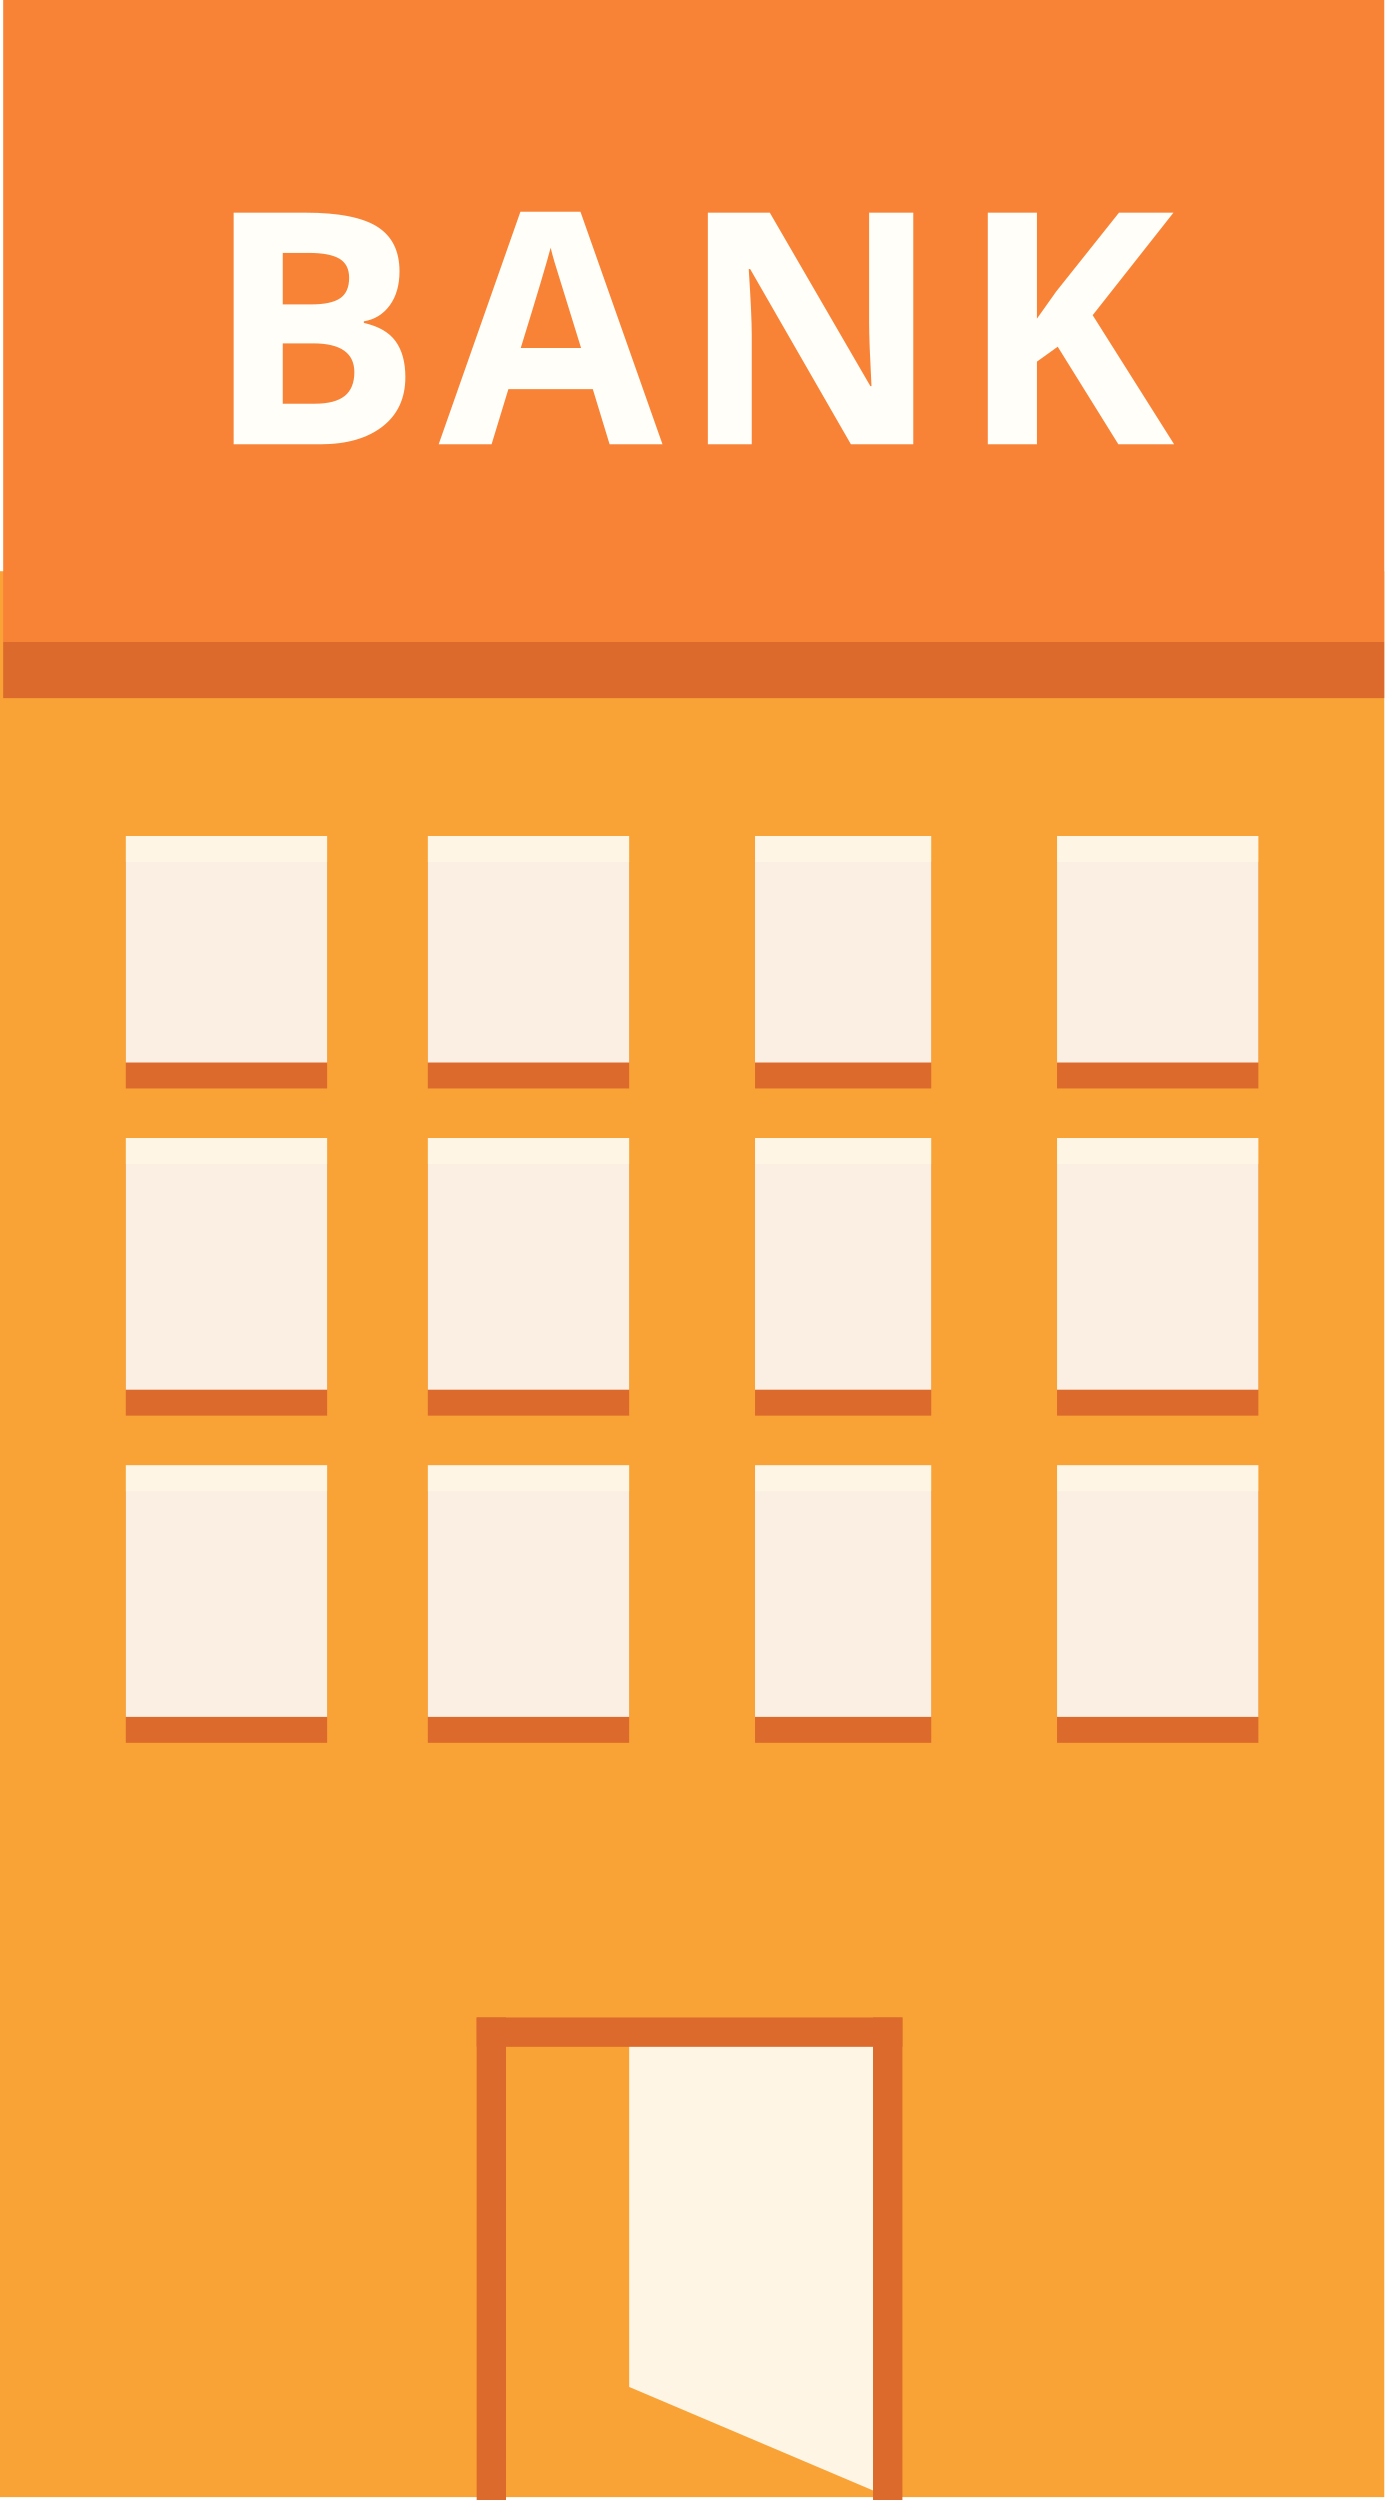
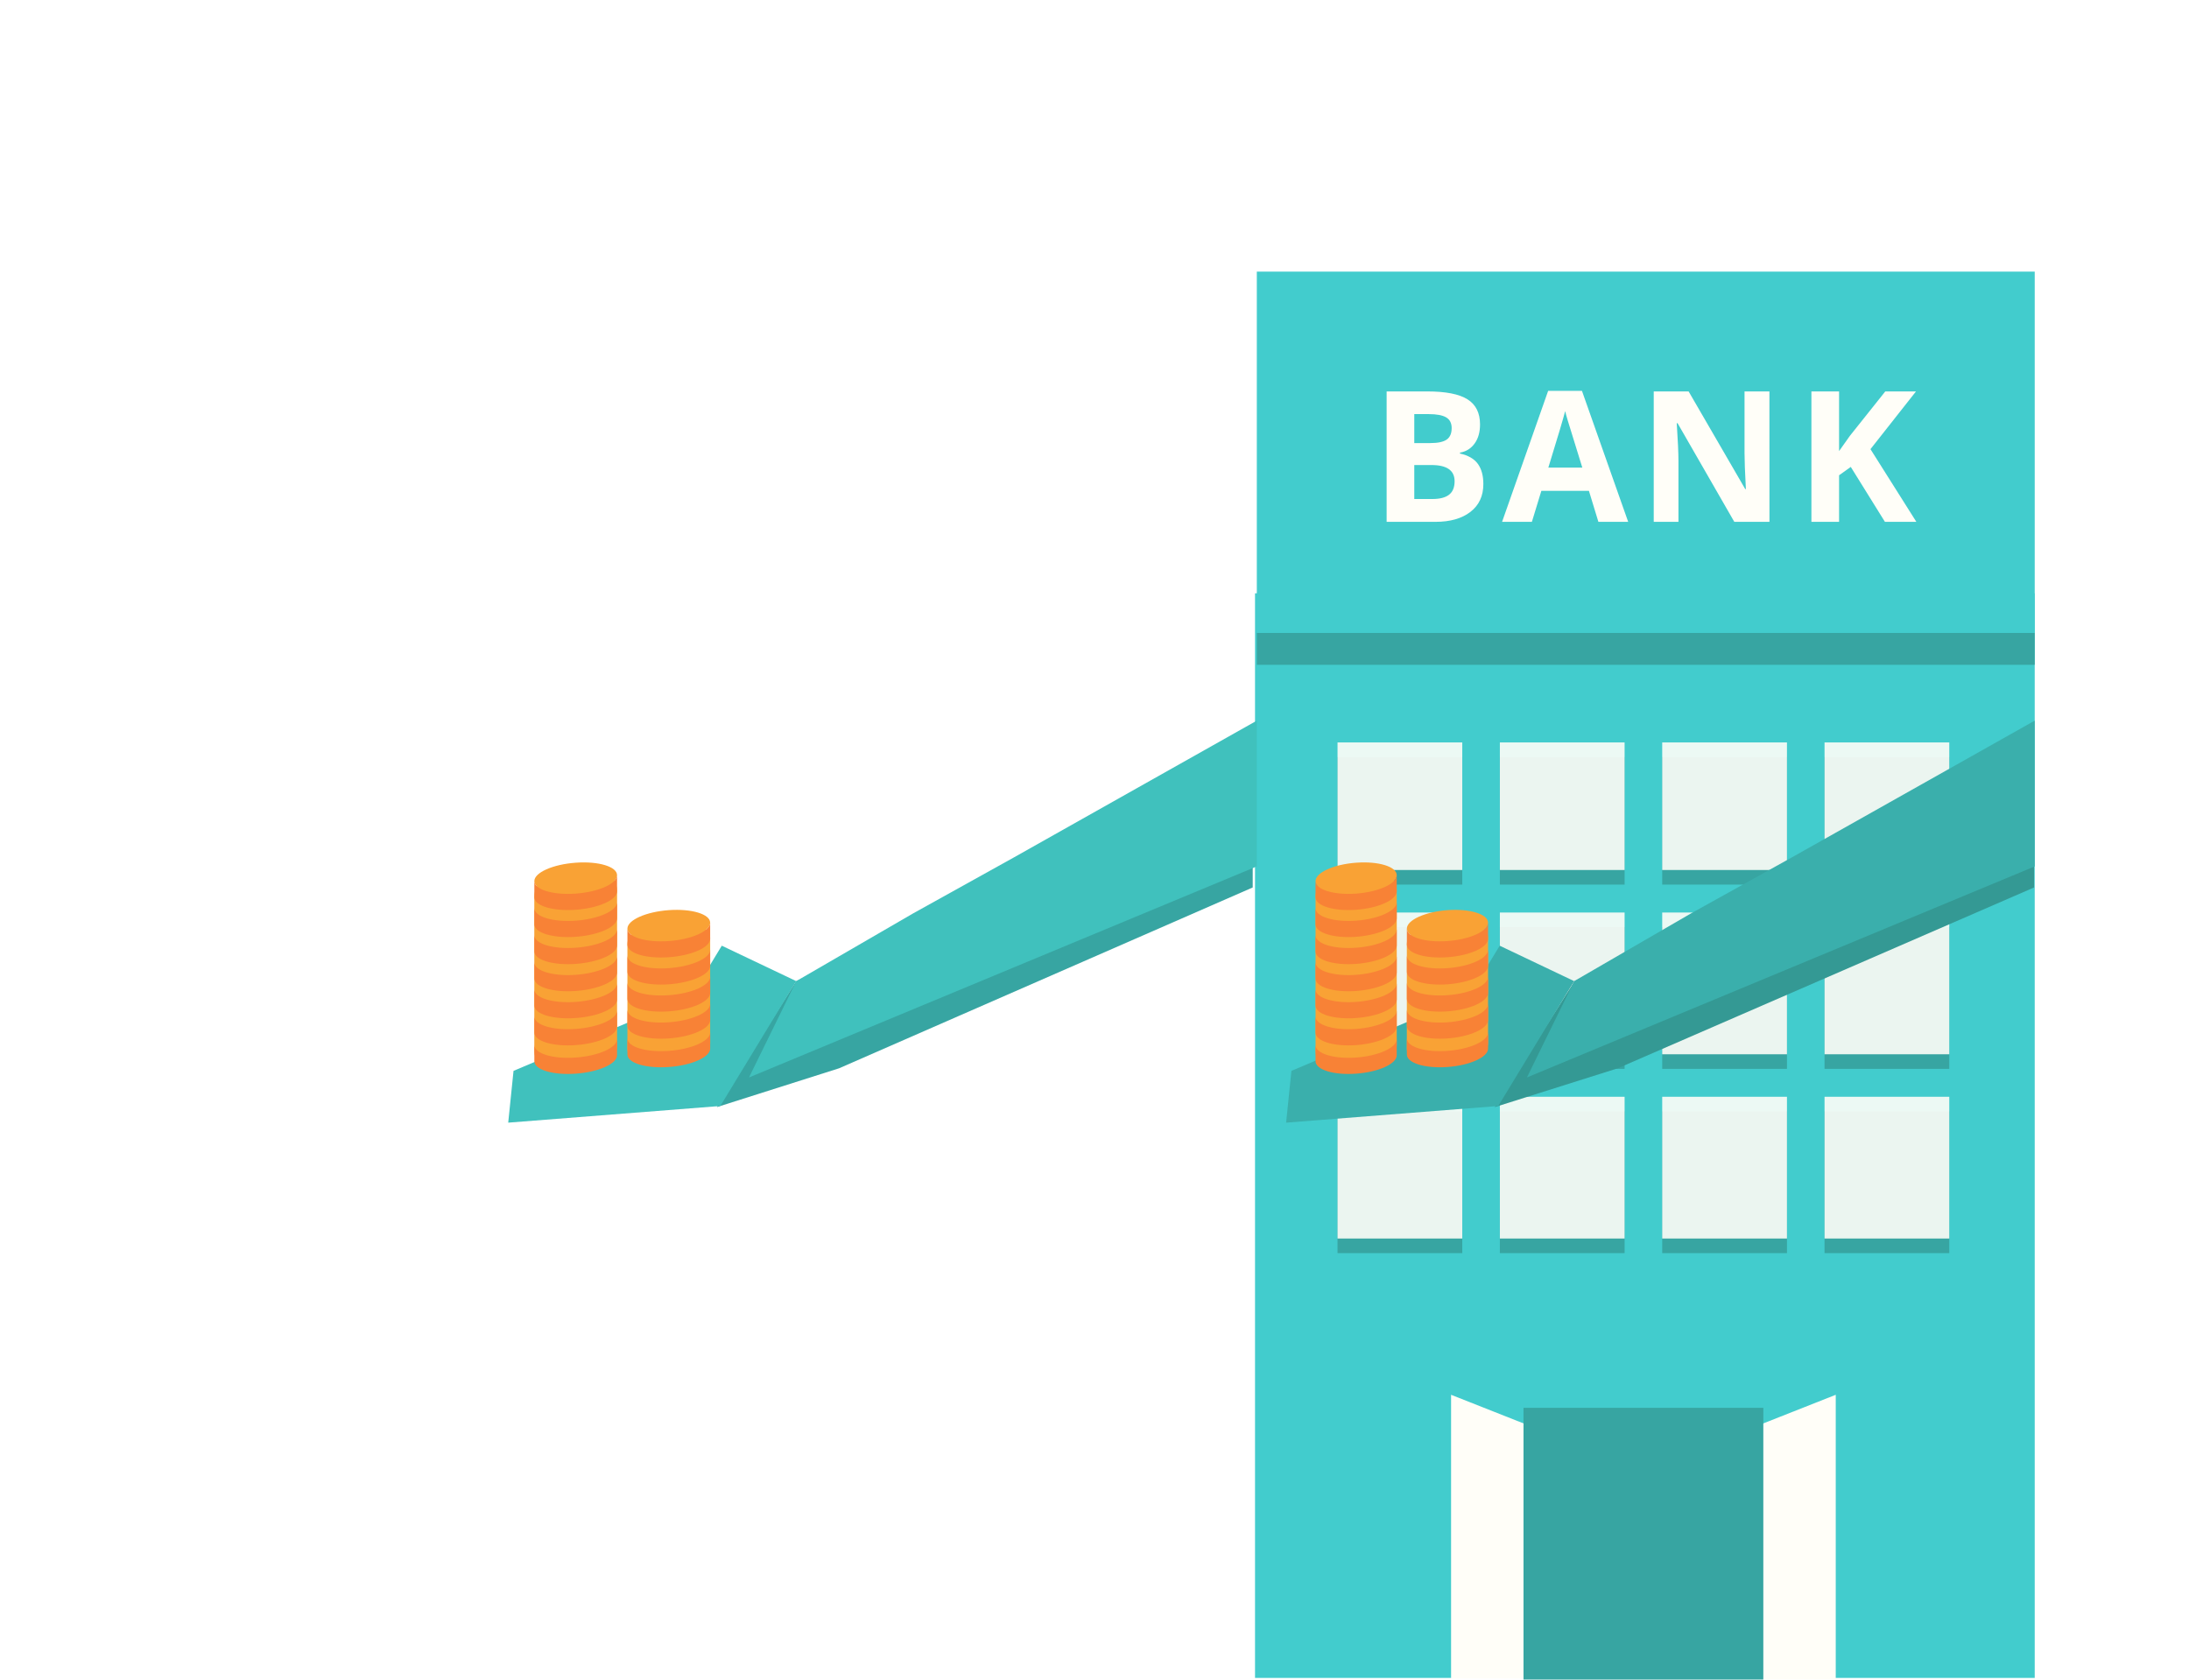
- <svg xmlns="http://www.w3.org/2000/svg" version="1.1" id="Layer_1" x="0px" y="0px" width="53.156px" height="96.001px" viewBox="0 0 53.156 96.001" enable-background="new 0 0 53.156 96.001" xml:space="preserve">
+ <svg xmlns="http://www.w3.org/2000/svg" version="1.1" id="Layer_1" x="0px" y="0px" width="149.236px" height="114.523px" viewBox="0 0 149.236 114.523" enable-background="new 0 0 149.236 114.523" xml:space="preserve">
  <g>
-     <path fill="#F9A235" d="M0,21.934V95.89h20.296H32.86h20.296V21.934H0z" />
-     <rect x="4.831" y="57.26" fill="#DB6A2C" width="7.731" height="9.665" />
-     <rect x="4.831" y="44.696" fill="#DB6A2C" width="7.731" height="9.665" />
-     <rect x="4.831" y="33.099" fill="#DB6A2C" width="7.731" height="8.698" />
-     <rect x="16.429" y="57.26" fill="#DB6A2C" width="7.731" height="9.665" />
-     <rect x="16.429" y="44.696" fill="#DB6A2C" width="7.731" height="9.665" />
-     <rect x="16.429" y="33.099" fill="#DB6A2C" width="7.731" height="8.698" />
-     <rect x="28.993" y="57.26" fill="#DB6A2C" width="6.766" height="9.665" />
-     <rect x="28.993" y="44.696" fill="#DB6A2C" width="6.766" height="9.665" />
-     <rect x="28.993" y="33.099" fill="#DB6A2C" width="6.766" height="8.698" />
-     <rect x="40.591" y="57.26" fill="#DB6A2C" width="7.731" height="9.665" />
-     <rect x="40.591" y="44.696" fill="#DB6A2C" width="7.731" height="9.665" />
-     <rect x="40.591" y="33.099" fill="#DB6A2C" width="7.731" height="8.698" />
-     <rect x="4.831" y="56.263" opacity="0.9" fill="#FFFEF8" width="7.731" height="9.666" />
-     <rect x="4.831" y="43.7" opacity="0.9" fill="#FFFEF8" width="7.731" height="9.665" />
-     <rect x="4.831" y="32.102" opacity="0.9" fill="#FFFEF8" width="7.731" height="8.699" />
-     <rect x="16.429" y="56.263" opacity="0.9" fill="#FFFEF8" width="7.731" height="9.666" />
-     <polygon opacity="0.9" fill="#FFFEF8" points="33.525,95.636 24.16,91.66 24.16,77.66 33.525,77.651  " />
-     <rect x="16.429" y="43.7" opacity="0.9" fill="#FFFEF8" width="7.731" height="9.665" />
-     <rect x="16.429" y="32.102" opacity="0.9" fill="#FFFEF8" width="7.731" height="8.699" />
-     <rect x="28.993" y="56.263" opacity="0.9" fill="#FFFEF8" width="6.766" height="9.666" />
-     <rect x="28.993" y="43.7" opacity="0.9" fill="#FFFEF8" width="6.766" height="9.665" />
-     <rect x="28.993" y="32.102" opacity="0.9" fill="#FFFEF8" width="6.766" height="8.699" />
-     <rect x="40.591" y="56.263" opacity="0.9" fill="#FFFEF8" width="7.731" height="9.666" />
-     <rect x="40.591" y="43.7" opacity="0.9" fill="#FFFEF8" width="7.731" height="9.665" />
-     <rect x="40.591" y="32.102" opacity="0.9" fill="#FFFEF8" width="7.731" height="8.699" />
-     <polygon fill="#DB6A2C" points="53.156,24.636 0.122,24.636 0.122,24.644 0.122,24.722 0.122,26.808 0.125,26.808 53.156,26.808     " />
-     <polygon fill="#F88236" points="53.156,0 0.122,0 0.122,0.088 0.122,0.971 0.122,24.636 0.125,24.636 53.156,24.636  " />
-     <rect x="33.525" y="77.472" fill="#DB6A2C" width="1.128" height="18.529" />
-     <rect x="18.304" y="77.472" fill="#DB6A2C" width="1.127" height="18.529" />
-     <rect x="18.304" y="77.472" fill="#DB6A2C" width="16.35" height="1.127" />
    <g>
-       <path fill="#FFFEF8" d="M8.972,8.167h2.768c1.262,0,2.178,0.18,2.747,0.539s0.854,0.93,0.854,1.712    c0,0.532-0.125,0.967-0.374,1.308c-0.249,0.34-0.581,0.545-0.995,0.614v0.061c0.564,0.125,0.971,0.361,1.221,0.706    c0.249,0.345,0.373,0.803,0.373,1.375c0,0.811-0.293,1.444-0.879,1.898s-1.381,0.681-2.387,0.681H8.972V8.167z M10.858,11.689    h1.094c0.512,0,0.882-0.079,1.111-0.237c0.229-0.158,0.344-0.419,0.344-0.785c0-0.34-0.125-0.585-0.375-0.733    c-0.249-0.148-0.644-0.222-1.183-0.222h-0.991V11.689z M10.858,13.186v2.317h1.229c0.519,0,0.902-0.1,1.149-0.298    c0.247-0.198,0.371-0.502,0.371-0.912c0-0.738-0.527-1.107-1.581-1.107H10.858z" />
-       <path fill="#FFFEF8" d="M23.409,17.061l-0.645-2.117h-3.242l-0.645,2.117h-2.032l3.139-8.93h2.306l3.15,8.93H23.409z     M22.313,13.362c-0.596-1.918-0.932-3.003-1.006-3.254c-0.075-0.251-0.129-0.45-0.162-0.596c-0.133,0.519-0.516,1.803-1.148,3.851    H22.313z" />
-       <path fill="#FFFEF8" d="M35.071,17.061h-2.396l-3.868-6.728h-0.055c0.077,1.188,0.116,2.036,0.116,2.542v4.185h-1.686V8.167h2.379    l3.862,6.661h0.042c-0.061-1.156-0.091-1.973-0.091-2.451V8.167h1.696V17.061z" />
-       <path fill="#FFFEF8" d="M45.087,17.061h-2.142l-2.329-3.747l-0.797,0.572v3.175h-1.887V8.167h1.887v4.069l0.742-1.046l2.408-3.023    h2.092l-3.102,3.936L45.087,17.061z" />
+       <g>
+         <path fill="#42CCCD" d="M85.562,40.455v73.957h20.296h12.564h20.296V40.455H85.562z" />
+       </g>
+       <g>
+         <rect x="91.187" y="75.782" fill="#37A5A2" width="8.504" height="9.665" />
+       </g>
+       <g>
+         <rect x="91.187" y="63.219" fill="#37A5A2" width="8.504" height="9.663" />
+       </g>
+       <g>
+         <rect x="91.187" y="51.621" fill="#37A5A2" width="8.504" height="8.697" />
+       </g>
+       <g opacity="0.9">
+         <rect x="91.187" y="74.785" fill="#FFFEF8" width="8.504" height="9.666" />
+       </g>
+       <g opacity="0.9">
+         <rect x="91.187" y="62.222" fill="#FFFEF8" width="8.504" height="9.665" />
+       </g>
+       <g opacity="0.9">
+         <rect x="91.187" y="50.624" fill="#FFFEF8" width="8.504" height="8.698" />
+       </g>
+       <g>
+         <rect x="102.254" y="75.782" fill="#37A5A2" width="8.504" height="9.665" />
+       </g>
+       <g>
+         <rect x="102.254" y="63.219" fill="#37A5A2" width="8.504" height="9.663" />
+       </g>
+       <g>
+         <rect x="102.254" y="51.621" fill="#37A5A2" width="8.504" height="8.697" />
+       </g>
+       <g opacity="0.9">
+         <rect x="102.254" y="74.785" fill="#FFFEF8" width="8.504" height="9.666" />
+       </g>
+       <g opacity="0.9">
+         <rect x="102.254" y="62.222" fill="#FFFEF8" width="8.504" height="9.665" />
+       </g>
+       <g opacity="0.9">
+         <rect x="102.254" y="50.624" fill="#FFFEF8" width="8.504" height="8.698" />
+       </g>
+       <g>
+         <rect x="113.322" y="75.782" fill="#37A5A2" width="8.505" height="9.665" />
+       </g>
+       <g>
+         <rect x="113.322" y="63.219" fill="#37A5A2" width="8.505" height="9.663" />
+       </g>
+       <g>
+         <rect x="113.322" y="51.621" fill="#37A5A2" width="8.505" height="8.697" />
+       </g>
+       <g opacity="0.9">
+         <rect x="113.322" y="74.785" fill="#FFFEF8" width="8.505" height="9.666" />
+       </g>
+       <g opacity="0.9">
+         <rect x="113.322" y="62.222" fill="#FFFEF8" width="8.505" height="9.665" />
+       </g>
+       <g opacity="0.9">
+         <rect x="113.322" y="50.624" fill="#FFFEF8" width="8.505" height="8.698" />
+       </g>
+       <g>
+         <rect x="124.389" y="75.782" fill="#37A5A2" width="8.504" height="9.665" />
+       </g>
+       <g>
+         <rect x="124.389" y="63.219" fill="#37A5A2" width="8.504" height="9.663" />
+       </g>
+       <g>
+         <rect x="124.389" y="51.621" fill="#37A5A2" width="8.504" height="8.697" />
+       </g>
+       <g opacity="0.9">
+         <rect x="124.389" y="74.785" fill="#FFFEF8" width="8.504" height="9.666" />
+       </g>
+       <g opacity="0.9">
+         <rect x="124.389" y="62.222" fill="#FFFEF8" width="8.504" height="9.665" />
+       </g>
+       <g opacity="0.9">
+         <rect x="124.389" y="50.624" fill="#FFFEF8" width="8.504" height="8.698" />
+       </g>
+       <g>
+         <g>
+           <polygon fill="#FFFEF8" points="120.088,114.523 125.153,114.523 125.153,95.106 120.088,97.107     " />
+         </g>
+         <g>
+           <polygon fill="#FFFEF8" points="103.993,97.107 98.928,95.106 98.928,114.445 103.993,114.445     " />
+         </g>
+       </g>
+       <g>
+         <polygon fill="#37A5A2" points="138.718,43.158 85.684,43.158 85.684,43.166 85.684,43.244 85.684,45.33 85.687,45.33      138.718,45.33    " />
+       </g>
+       <g>
+         <polygon fill="#42CCCD" points="138.718,18.521 85.684,18.521 85.684,18.61 85.684,19.493 85.684,43.158 85.687,43.158      138.718,43.158    " />
+       </g>
+       <g>
+         <path fill="#FFFEF8" d="M94.534,26.69h2.768c1.262,0,2.177,0.18,2.746,0.539c0.57,0.357,0.854,0.93,0.854,1.711     c0,0.532-0.125,0.968-0.375,1.309c-0.249,0.34-0.58,0.545-0.993,0.614v0.062c0.562,0.125,0.971,0.36,1.22,0.705     c0.249,0.346,0.374,0.804,0.374,1.375c0,0.812-0.293,1.443-0.879,1.897s-1.382,0.681-2.389,0.681h-3.326V26.69z M96.419,30.212     h1.095c0.512,0,0.881-0.078,1.11-0.235c0.229-0.158,0.344-0.42,0.344-0.785c0-0.34-0.125-0.585-0.374-0.732     c-0.25-0.147-0.645-0.223-1.184-0.223h-0.991V30.212z M96.419,31.709v2.317h1.229c0.52,0,0.902-0.101,1.149-0.299     c0.248-0.197,0.371-0.502,0.371-0.912c0-0.738-0.527-1.106-1.581-1.106H96.419L96.419,31.709z" />
+         <path fill="#FFFEF8" d="M108.971,35.583l-0.646-2.116h-3.242l-0.646,2.116h-2.032l3.14-8.93h2.306l3.151,8.93H108.971z      M107.875,31.886c-0.597-1.919-0.933-3.005-1.006-3.256c-0.076-0.251-0.129-0.449-0.162-0.597     c-0.135,0.521-0.518,1.803-1.149,3.853H107.875z" />
+         <path fill="#FFFEF8" d="M120.633,35.583h-2.396l-3.868-6.727h-0.056c0.078,1.188,0.116,2.035,0.116,2.542v4.185h-1.685V26.69     h2.378l3.861,6.66h0.043c-0.061-1.155-0.092-1.974-0.092-2.451V26.69h1.697L120.633,35.583L120.633,35.583z" />
+         <path fill="#FFFEF8" d="M130.648,35.583h-2.142l-2.329-3.746l-0.797,0.571v3.175h-1.886V26.69h1.886v4.068l0.742-1.046     l2.408-3.022h2.093l-3.103,3.936L130.648,35.583z" />
+       </g>
+       <polygon fill="#37A5A2" points="120.216,95.994 120.215,95.994 119.088,95.994 104.993,95.994 103.866,95.994 103.866,97.121     103.866,114.523 104.993,114.523 119.088,114.523 119.089,114.523 120.215,114.523 120.215,97.121 120.216,97.121   " />
+     </g>
+     <g>
+       <g>
+         <polygon fill="#37A5A2" points="54.285,66.9 85.404,52.854 85.404,60.513 65.395,69.261 57.203,72.844 48.871,75.49    " />
+       </g>
+       <g>
+         <polygon fill="#40C1BD" points="54.285,66.9 62.266,62.274 69.106,58.474 85.684,49.138 85.684,59.077 51.063,73.469    " />
+       </g>
+       <g>
+         <polygon fill="#40C1BD" points="34.648,76.55 35.01,73.018 47.139,67.895 49.208,64.484 54.285,66.9 49.109,75.414    " />
+       </g>
+       <g>
+         <g>
+           <path fill="#F9A235" d="M48.416,71.117c0,0.411-0.326,0.769-0.73,0.797l-4.182,0.299c-0.402,0.028-0.73-0.279-0.73-0.691v-7.158      c0-0.413,0.328-0.771,0.73-0.8l4.182-0.299c0.404-0.029,0.73,0.282,0.73,0.693V71.117z" />
+         </g>
+         <g>
+           <path fill="#F9A235" d="M42.07,71.227c0,0.603-0.325,1.11-0.729,1.141l-4.186,0.299c-0.402,0.031-0.729-0.435-0.729-1.037      V61.168c0-0.603,0.326-1.111,0.729-1.143l4.186-0.3c0.402-0.028,0.729,0.438,0.729,1.04V71.227z" />
+         </g>
+         <g>
+           <path fill="#F88236" d="M48.416,68.452c0,0.581-1.263,1.143-2.82,1.253c-1.557,0.112-2.821-0.269-2.821-0.85v1.101      c0,0.583,1.265,0.961,2.821,0.851c1.559-0.111,2.82-0.671,2.82-1.254V68.452z" />
+         </g>
+         <g>
+           <path fill="#F88236" d="M48.416,66.605c0,0.583-1.263,1.143-2.82,1.254c-1.557,0.113-2.821-0.269-2.821-0.851v1.104      c0,0.58,1.265,0.96,2.821,0.849c1.559-0.111,2.82-0.673,2.82-1.253V66.605z" />
+         </g>
+         <g>
+           <path fill="#F88236" d="M48.416,64.762c0,0.579-1.263,1.141-2.82,1.253c-1.557,0.111-2.821-0.27-2.821-0.852v1.103      c0,0.581,1.265,0.961,2.821,0.85c1.559-0.111,2.82-0.671,2.82-1.254V64.762z" />
+         </g>
+         <g>
+           <path fill="#F9A235" d="M48.416,62.915c0,0.58-1.263,1.142-2.82,1.252c-1.557,0.113-2.821-0.268-2.821-0.85      c0-0.58,1.265-1.146,2.821-1.258C47.154,61.948,48.416,62.332,48.416,62.915" />
+         </g>
+         <g>
+           <path fill="#F88236" d="M48.416,62.912c0,0.583-1.263,1.145-2.82,1.255c-1.557,0.113-2.821-0.268-2.821-0.851v1.103      c0,0.581,1.265,0.961,2.821,0.851c1.559-0.111,2.82-0.671,2.82-1.254V62.912z" />
+         </g>
+         <g>
+           <path fill="#F88236" d="M48.416,70.399c0,0.583-1.263,1.144-2.82,1.256c-1.557,0.112-2.821-0.27-2.821-0.852v1.101      c0,0.583,1.265,0.962,2.821,0.851c1.559-0.11,2.82-0.67,2.82-1.253V70.399z" />
+         </g>
+         <g>
+           <path fill="#F88236" d="M42.068,68.905c0,0.582-1.262,1.143-2.817,1.254c-1.56,0.113-2.822-0.27-2.822-0.851v1.101      c0,0.583,1.263,0.964,2.822,0.854c1.556-0.112,2.817-0.674,2.817-1.256V68.905z" />
+         </g>
+         <g>
+           <path fill="#F88236" d="M42.068,67.06c0,0.582-1.262,1.143-2.817,1.256c-1.56,0.111-2.822-0.271-2.822-0.854v1.104      c0,0.58,1.263,0.962,2.822,0.85c1.556-0.11,2.817-0.673,2.817-1.253V67.06z" />
+         </g>
+         <g>
+           <path fill="#F88236" d="M42.068,65.215c0,0.581-1.262,1.144-2.817,1.255c-1.56,0.111-2.822-0.271-2.822-0.853v1.101      c0,0.582,1.263,0.966,2.822,0.854c1.556-0.112,2.817-0.673,2.817-1.255V65.215z" />
+         </g>
+         <g>
+           <path fill="#F88236" d="M42.068,63.366c0,0.583-1.262,1.146-2.817,1.256c-1.56,0.112-2.822-0.27-2.822-0.853v1.103      c0,0.581,1.263,0.963,2.822,0.853c1.556-0.112,2.817-0.674,2.817-1.255V63.366z" />
+         </g>
+         <g>
+           <path fill="#F88236" d="M42.068,61.522c0,0.58-1.262,1.143-2.817,1.255c-1.56,0.111-2.822-0.271-2.822-0.854v1.103      c0,0.58,1.263,0.964,2.822,0.851c1.556-0.11,2.817-0.673,2.817-1.254V61.522z" />
+         </g>
+         <g>
+           <path fill="#F9A235" d="M42.068,59.675c0,0.582-1.262,1.145-2.817,1.257c-1.56,0.11-2.822-0.271-2.822-0.854      c0-0.58,1.263-1.142,2.822-1.253C40.806,58.712,42.068,59.094,42.068,59.675" />
+         </g>
+         <g>
+           <path fill="#F88236" d="M42.068,59.675c0,0.582-1.262,1.145-2.817,1.257c-1.56,0.11-2.822-0.271-2.822-0.854v1.101      c0,0.586,1.263,0.967,2.822,0.854c1.556-0.111,2.817-0.671,2.817-1.256V59.675z" />
+         </g>
+         <g>
+           <path fill="#F88236" d="M42.068,70.854c0,0.582-1.262,1.145-2.817,1.256c-1.56,0.112-2.822-0.271-2.822-0.854v1.102      c0,0.583,1.263,0.964,2.822,0.852c1.556-0.11,2.817-0.671,2.817-1.254V70.854z" />
+         </g>
+       </g>
+     </g>
+     <g>
+       <g>
+         <polygon fill="#349994" points="107.353,66.9 138.672,52.854 138.672,60.513 118.535,69.261 110.29,72.844 101.905,75.49    " />
+       </g>
+       <g>
+         <polygon fill="#3AAFAC" points="107.319,66.9 115.299,62.274 122.14,58.474 138.718,49.138 138.718,59.077 104.097,73.469    " />
+       </g>
+       <g>
+         <polygon fill="#3AAFAC" points="87.682,76.55 88.043,73.018 100.172,67.895 102.242,64.484 107.319,66.9 102.143,75.414    " />
+       </g>
+       <g>
+         <g>
+           <path fill="#F9A235" d="M101.45,71.117c0,0.411-0.32,0.769-0.719,0.797l-4.103,0.299c-0.396,0.028-0.716-0.279-0.716-0.691      v-7.158c0-0.413,0.32-0.771,0.716-0.8l4.103-0.299c0.397-0.029,0.719,0.282,0.719,0.693V71.117z" />
+         </g>
+         <g>
+           <path fill="#F9A235" d="M95.224,71.227c0,0.603-0.32,1.11-0.716,1.141l-4.104,0.299c-0.396,0.031-0.716-0.435-0.716-1.037      V61.168c0-0.603,0.32-1.111,0.716-1.143l4.104-0.3c0.396-0.028,0.716,0.438,0.716,1.04V71.227z" />
+         </g>
+         <g>
+           <path fill="#F88236" d="M101.45,68.452c0,0.581-1.238,1.143-2.769,1.253c-1.526,0.112-2.767-0.269-2.767-0.85v1.101      c0,0.583,1.238,0.961,2.767,0.851c1.529-0.111,2.769-0.671,2.769-1.254V68.452z" />
+         </g>
+         <g>
+           <path fill="#F88236" d="M101.45,66.605c0,0.583-1.238,1.143-2.769,1.254c-1.526,0.113-2.767-0.269-2.767-0.851v1.104      c0,0.58,1.238,0.96,2.767,0.849c1.529-0.111,2.769-0.673,2.769-1.253V66.605z" />
+         </g>
+         <g>
+           <path fill="#F88236" d="M101.45,64.762c0,0.579-1.238,1.141-2.769,1.253c-1.526,0.111-2.767-0.27-2.767-0.852v1.103      c0,0.581,1.238,0.961,2.767,0.85c1.529-0.111,2.769-0.671,2.769-1.254V64.762z" />
+         </g>
+         <g>
+           <path fill="#F9A235" d="M101.45,62.915c0,0.58-1.238,1.142-2.769,1.252c-1.526,0.113-2.767-0.268-2.767-0.85      c0-0.58,1.238-1.146,2.767-1.258C100.211,61.948,101.45,62.332,101.45,62.915" />
+         </g>
+         <g>
+           <path fill="#F88236" d="M101.45,62.912c0,0.583-1.238,1.145-2.769,1.255c-1.526,0.113-2.767-0.268-2.767-0.851v1.103      c0,0.581,1.238,0.961,2.767,0.851c1.529-0.111,2.769-0.671,2.769-1.254V62.912z" />
+         </g>
+         <g>
+           <path fill="#F88236" d="M101.45,70.399c0,0.583-1.238,1.144-2.769,1.256c-1.526,0.112-2.767-0.27-2.767-0.852v1.101      c0,0.583,1.238,0.962,2.767,0.851c1.529-0.11,2.769-0.67,2.769-1.253V70.399z" />
+         </g>
+         <g>
+           <path fill="#F88236" d="M95.223,68.905c0,0.582-1.239,1.143-2.766,1.254c-1.529,0.113-2.77-0.27-2.77-0.851v1.101      c0,0.583,1.239,0.964,2.77,0.854c1.525-0.112,2.766-0.674,2.766-1.256V68.905z" />
+         </g>
+         <g>
+           <path fill="#F88236" d="M95.223,67.06c0,0.582-1.239,1.143-2.766,1.256c-1.529,0.111-2.77-0.271-2.77-0.854v1.104      c0,0.58,1.239,0.962,2.77,0.85c1.525-0.11,2.766-0.673,2.766-1.253V67.06z" />
+         </g>
+         <g>
+           <path fill="#F88236" d="M95.223,65.215c0,0.581-1.239,1.144-2.766,1.255c-1.529,0.111-2.77-0.271-2.77-0.853v1.101      c0,0.582,1.239,0.966,2.77,0.854c1.525-0.112,2.766-0.673,2.766-1.255V65.215z" />
+         </g>
+         <g>
+           <path fill="#F88236" d="M95.223,63.366c0,0.583-1.239,1.146-2.766,1.256c-1.529,0.112-2.77-0.27-2.77-0.853v1.103      c0,0.581,1.239,0.963,2.77,0.853c1.525-0.112,2.766-0.674,2.766-1.255V63.366z" />
+         </g>
+         <g>
+           <path fill="#F88236" d="M95.223,61.522c0,0.58-1.239,1.143-2.766,1.255c-1.529,0.111-2.77-0.271-2.77-0.854v1.103      c0,0.58,1.239,0.964,2.77,0.851c1.525-0.11,2.766-0.673,2.766-1.254V61.522z" />
+         </g>
+         <g>
+           <path fill="#F9A235" d="M95.223,59.675c0,0.582-1.239,1.145-2.766,1.257c-1.529,0.11-2.77-0.271-2.77-0.854      c0-0.58,1.239-1.142,2.77-1.253C93.984,58.712,95.223,59.094,95.223,59.675" />
+         </g>
+         <g>
+           <path fill="#F88236" d="M95.223,59.675c0,0.582-1.239,1.145-2.766,1.257c-1.529,0.11-2.77-0.271-2.77-0.854v1.101      c0,0.586,1.239,0.967,2.77,0.854c1.525-0.111,2.766-0.671,2.766-1.256V59.675z" />
+         </g>
+         <g>
+           <path fill="#F88236" d="M95.223,70.854c0,0.582-1.239,1.145-2.766,1.256c-1.529,0.112-2.77-0.271-2.77-0.854v1.102      c0,0.583,1.239,0.964,2.77,0.852c1.525-0.11,2.766-0.671,2.766-1.254V70.854z" />
+         </g>
+       </g>
    </g>
  </g>
</svg>
